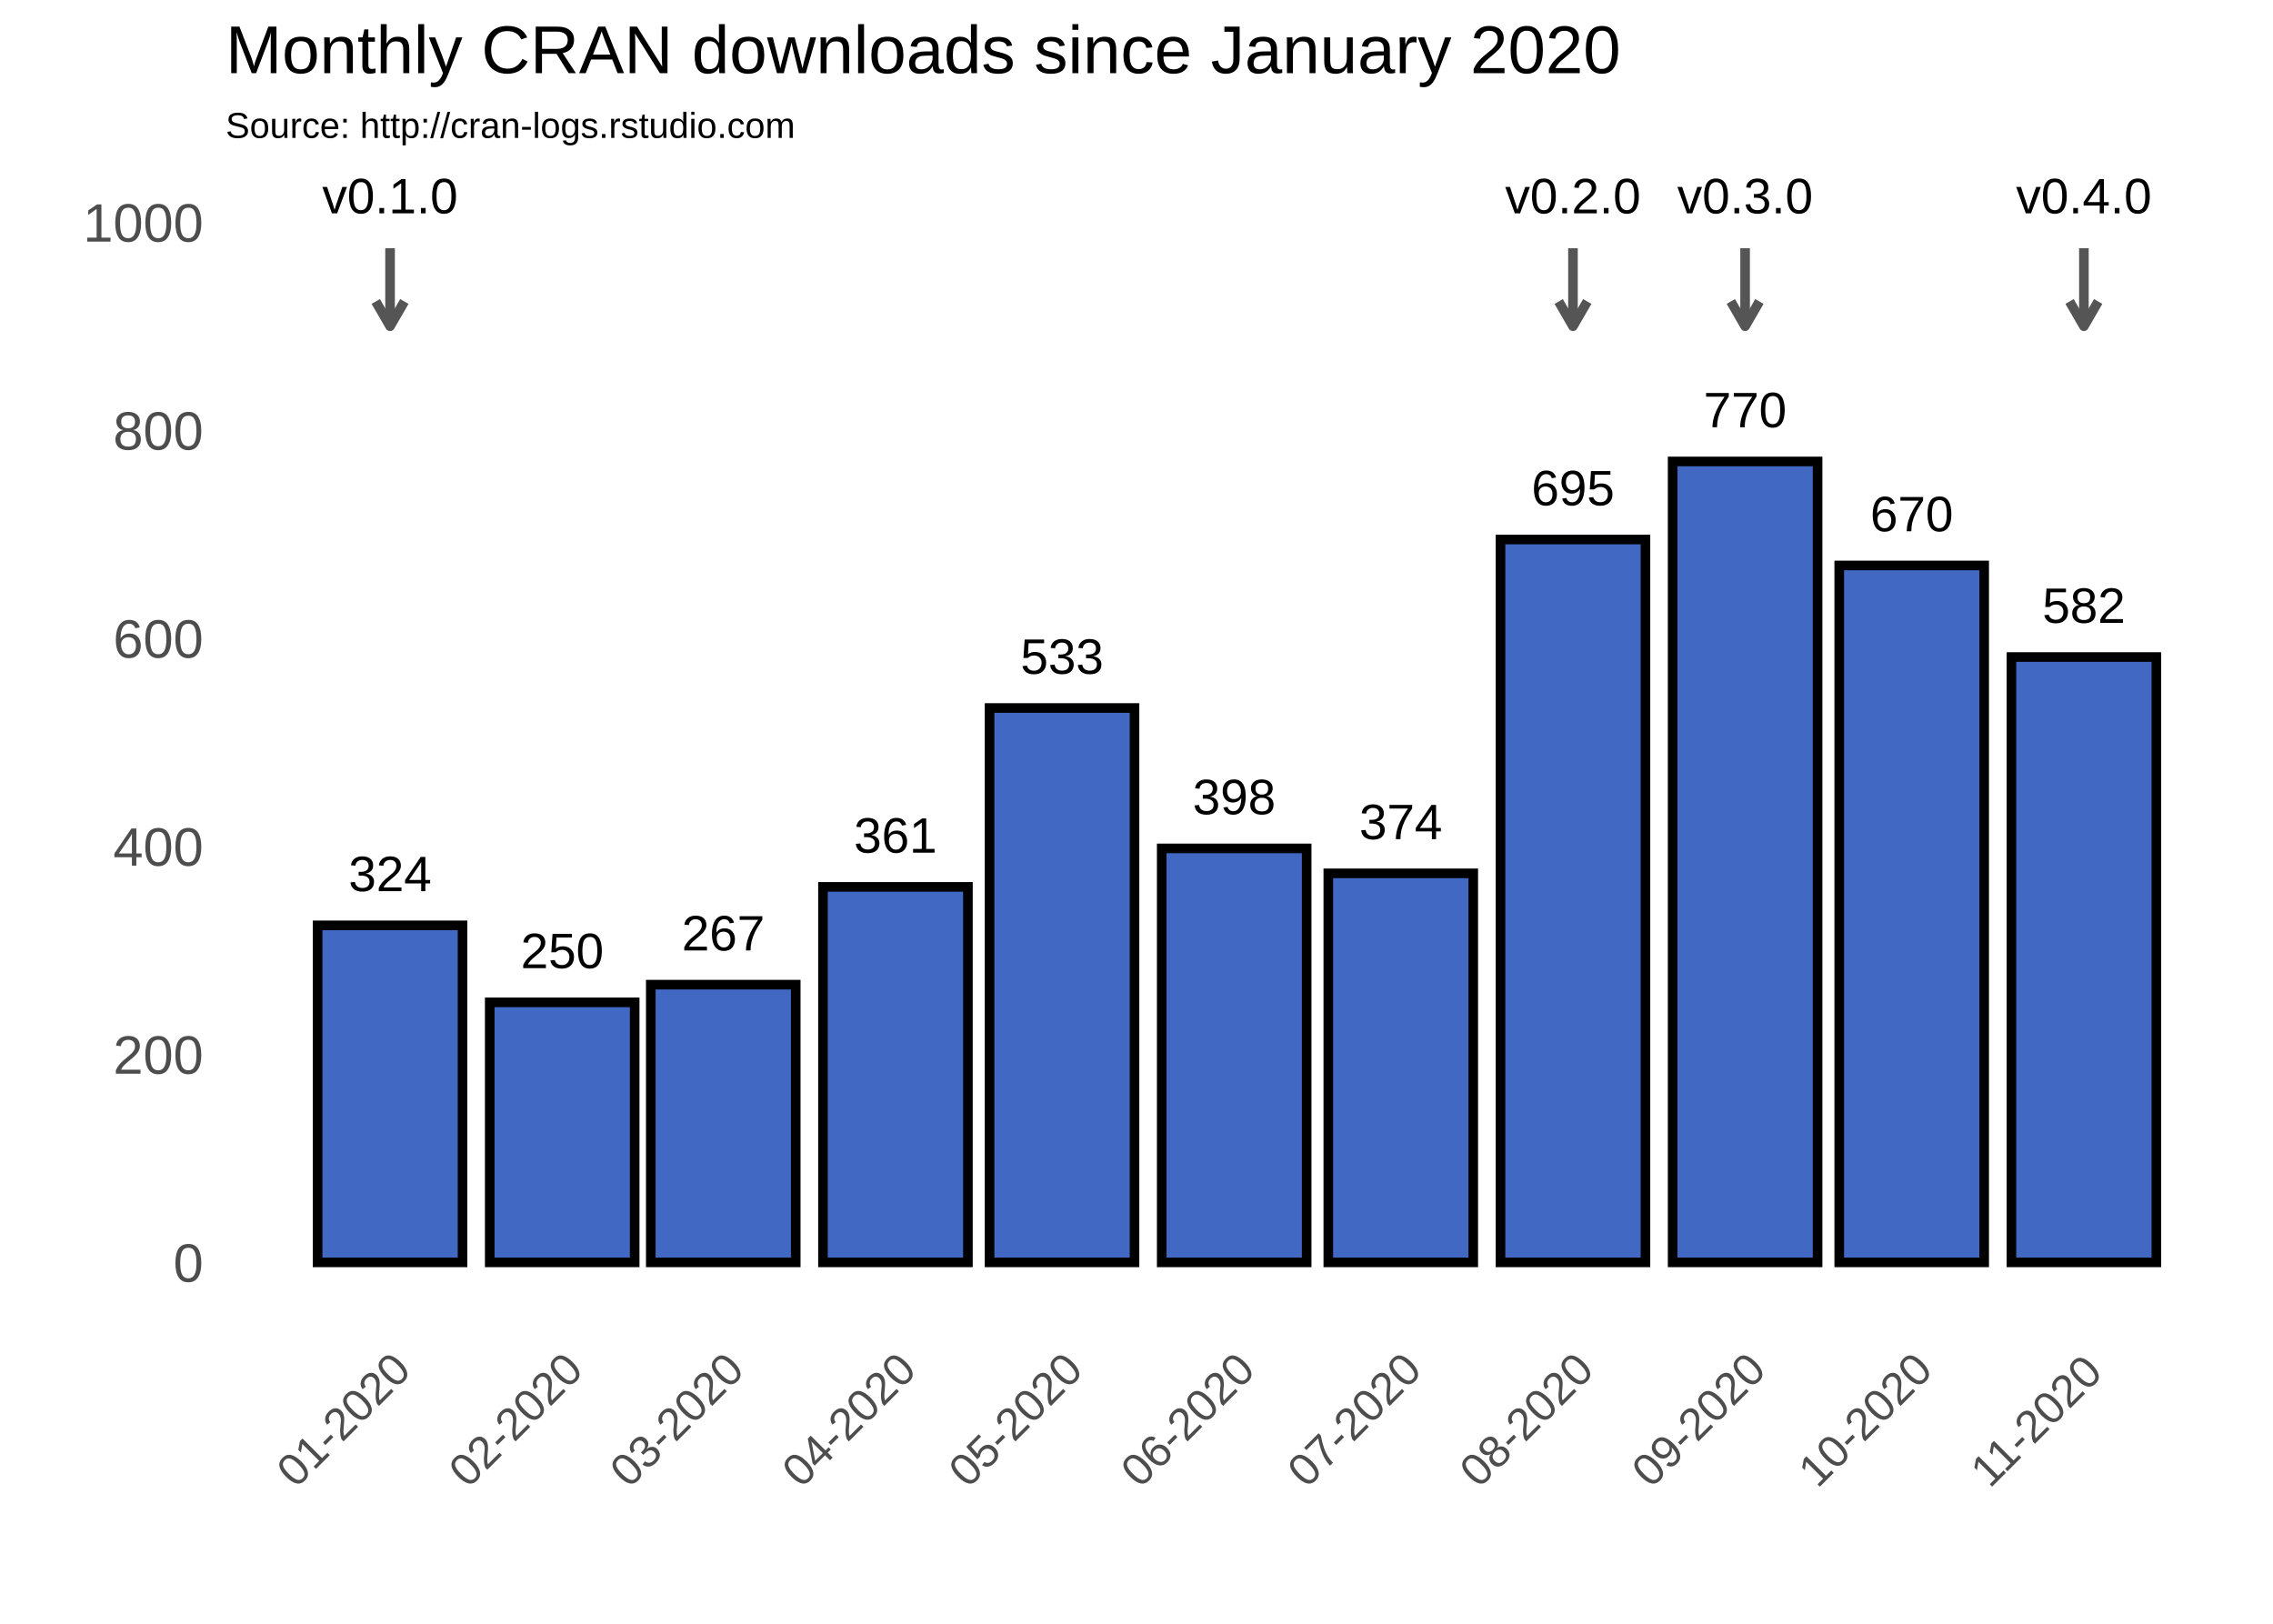
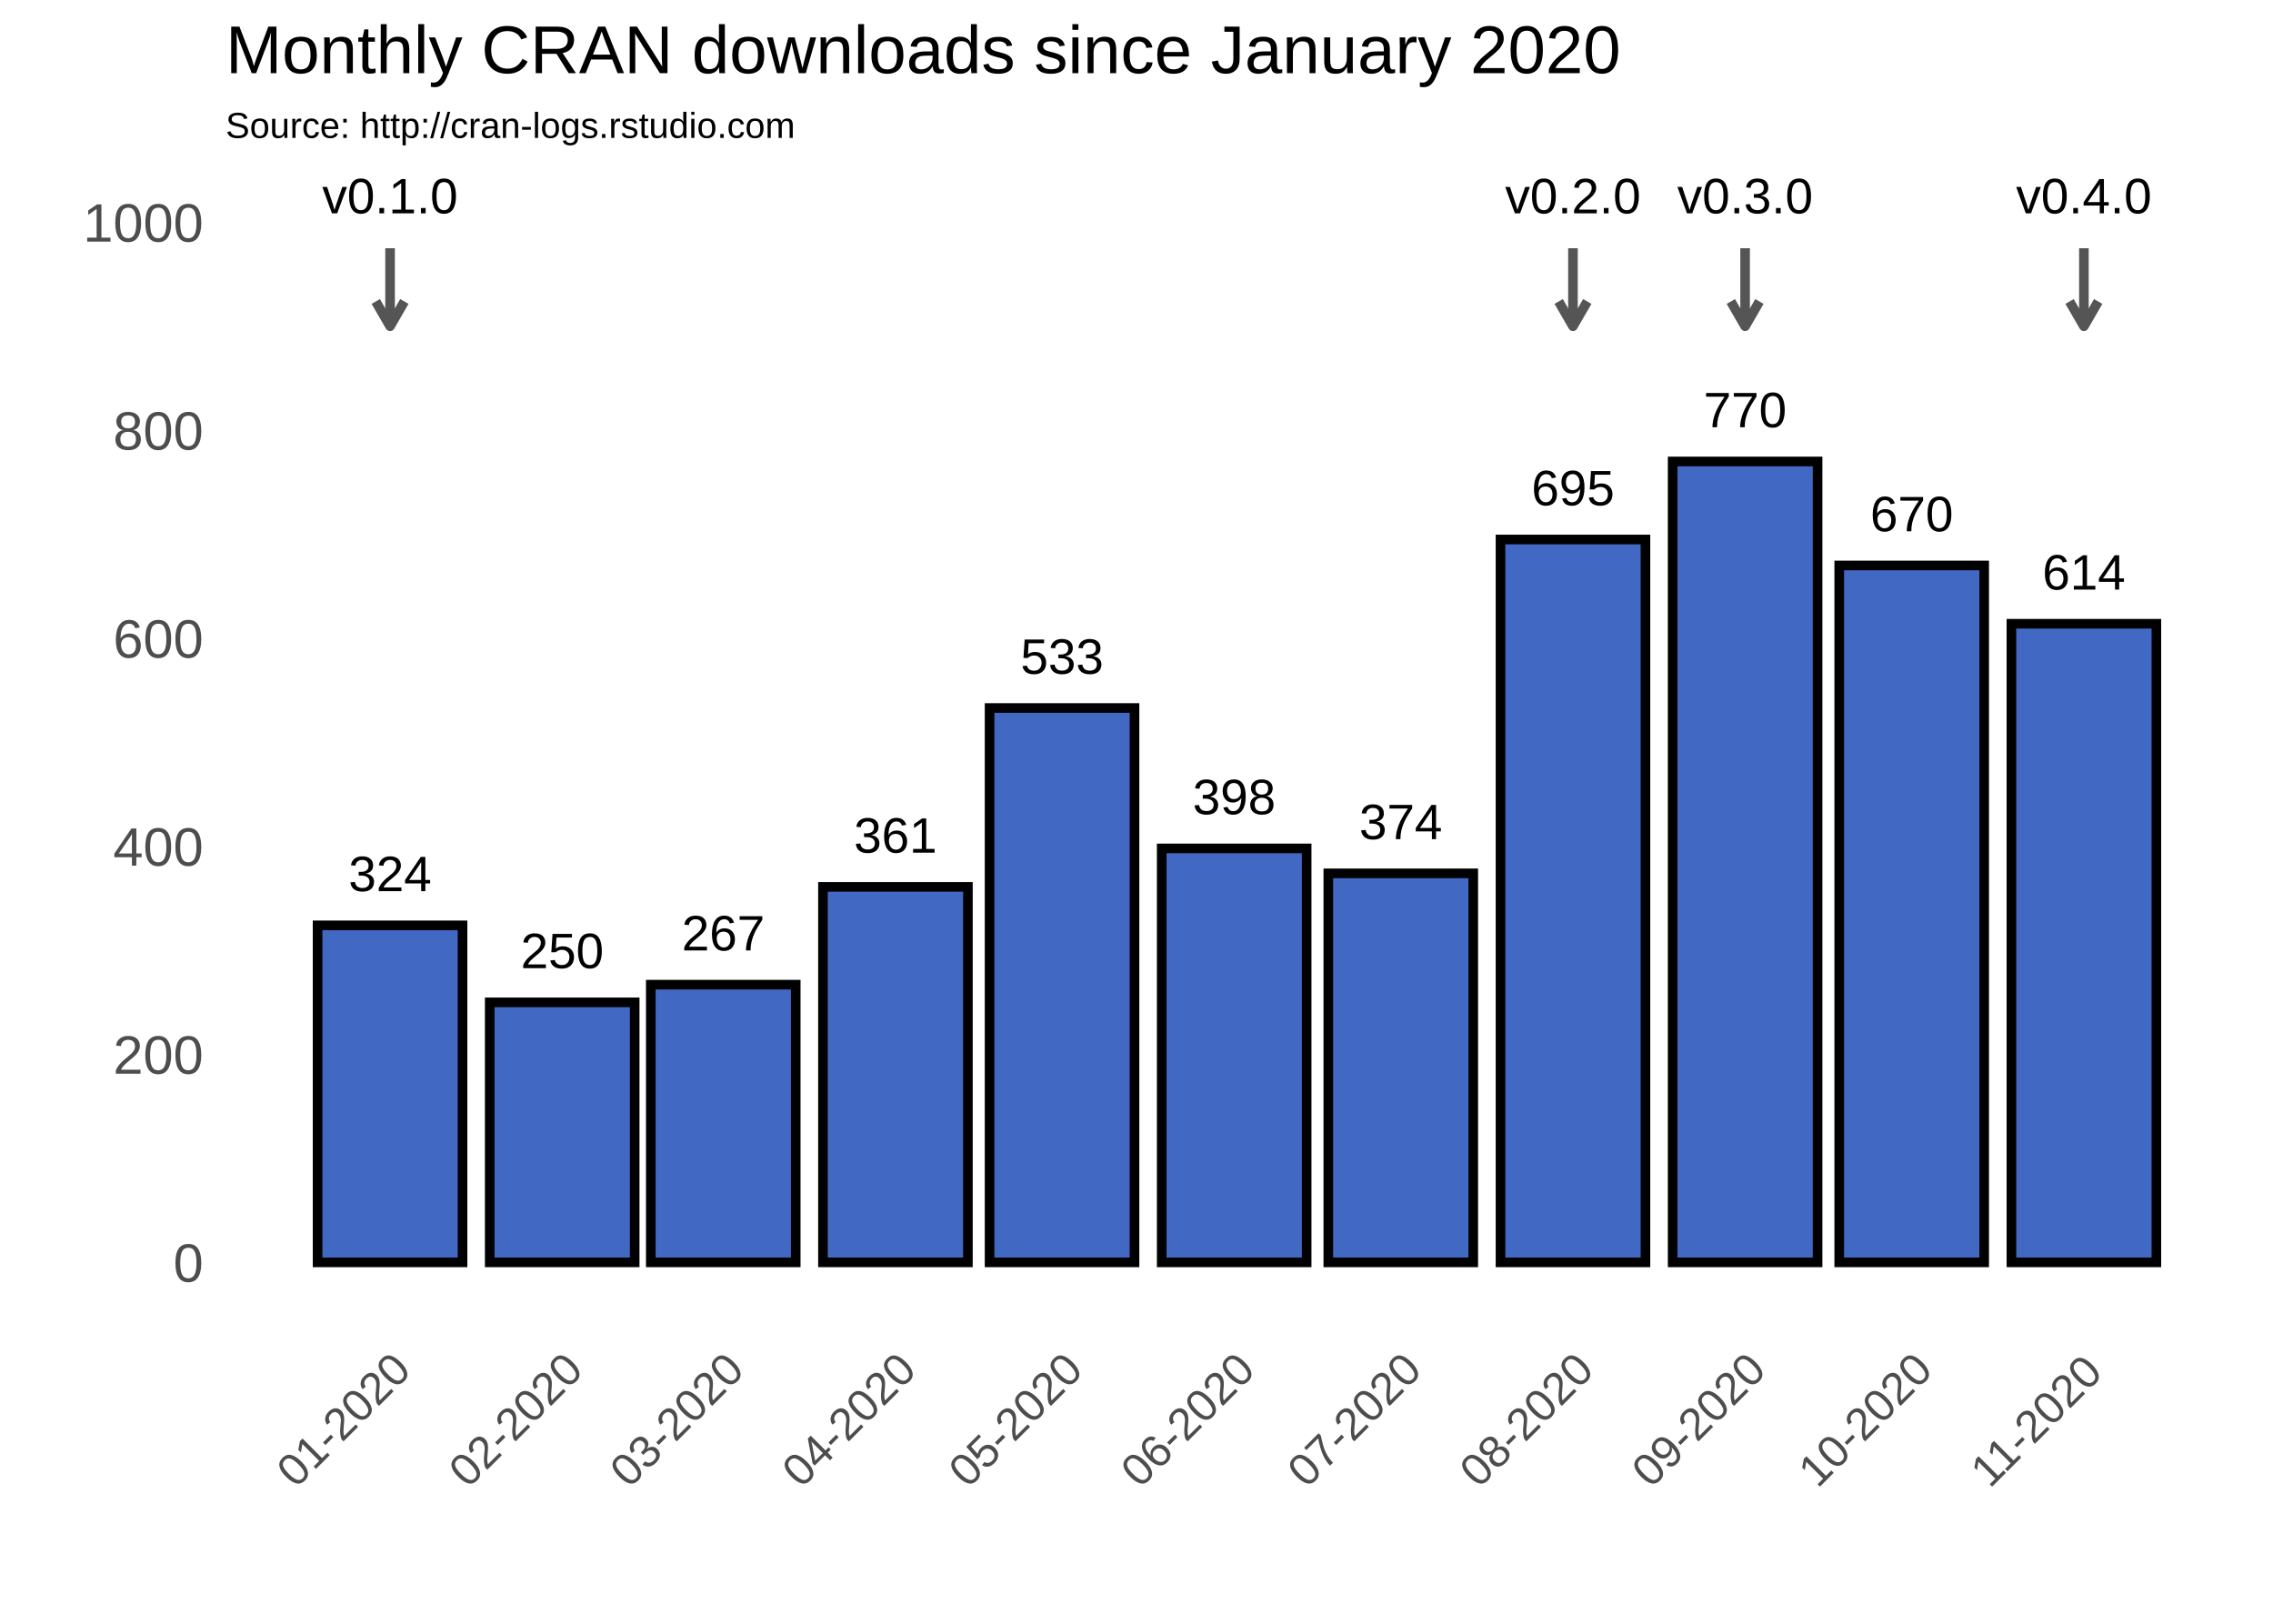
<svg xmlns="http://www.w3.org/2000/svg" viewBox="0 0 504.00 360.00">
  <defs>
    <style type="text/css">
    line, polyline, polygon, path, rect, circle {
      fill: none;
      stroke: #000000;
      stroke-linecap: round;
      stroke-linejoin: round;
      stroke-miterlimit: 10.00;
    }
  </style>
  </defs>
  <rect width="100%" height="100%" style="stroke: none; fill: #FFFFFF;" />
  <rect x="0.00" y="0" width="504.00" height="360.00" style="stroke-width: 1.07; stroke: #FFFFFF; fill: #FFFFFF;" />
  <defs>
    <clipPath id="cpNTAuMDN8NDk4LjUyfDI5MS40MXwzNy43NA==">
      <rect x="50.03" y="37.74" width="448.49" height="253.67" />
    </clipPath>
  </defs>
  <polyline points="50.03,256.82 498.52,256.82 " style="stroke-width: 0.53; stroke: #FFFFFF; stroke-linecap: butt;" clip-path="url(#cpNTAuMDN8NDk4LjUyfDI5MS40MXwzNy43NA==)" />
  <polyline points="50.03,210.70 498.52,210.70 " style="stroke-width: 0.53; stroke: #FFFFFF; stroke-linecap: butt;" clip-path="url(#cpNTAuMDN8NDk4LjUyfDI5MS40MXwzNy43NA==)" />
  <polyline points="50.03,164.58 498.52,164.58 " style="stroke-width: 0.53; stroke: #FFFFFF; stroke-linecap: butt;" clip-path="url(#cpNTAuMDN8NDk4LjUyfDI5MS40MXwzNy43NA==)" />
  <polyline points="50.03,118.45 498.52,118.45 " style="stroke-width: 0.53; stroke: #FFFFFF; stroke-linecap: butt;" clip-path="url(#cpNTAuMDN8NDk4LjUyfDI5MS40MXwzNy43NA==)" />
  <polyline points="50.03,72.33 498.52,72.33 " style="stroke-width: 0.53; stroke: #FFFFFF; stroke-linecap: butt;" clip-path="url(#cpNTAuMDN8NDk4LjUyfDI5MS40MXwzNy43NA==)" />
  <polyline points="67.40,291.41 67.40,37.74 " style="stroke-width: 0.53; stroke: #FFFFFF; stroke-linecap: butt;" clip-path="url(#cpNTAuMDN8NDk4LjUyfDI5MS40MXwzNy43NA==)" />
  <polyline points="105.58,291.41 105.58,37.74 " style="stroke-width: 0.53; stroke: #FFFFFF; stroke-linecap: butt;" clip-path="url(#cpNTAuMDN8NDk4LjUyfDI5MS40MXwzNy43NA==)" />
  <polyline points="142.52,291.41 142.52,37.74 " style="stroke-width: 0.53; stroke: #FFFFFF; stroke-linecap: butt;" clip-path="url(#cpNTAuMDN8NDk4LjUyfDI5MS40MXwzNy43NA==)" />
  <polyline points="179.46,291.41 179.46,37.74 " style="stroke-width: 0.53; stroke: #FFFFFF; stroke-linecap: butt;" clip-path="url(#cpNTAuMDN8NDk4LjUyfDI5MS40MXwzNy43NA==)" />
  <polyline points="217.02,291.41 217.02,37.74 " style="stroke-width: 0.53; stroke: #FFFFFF; stroke-linecap: butt;" clip-path="url(#cpNTAuMDN8NDk4LjUyfDI5MS40MXwzNy43NA==)" />
  <polyline points="254.58,291.41 254.58,37.74 " style="stroke-width: 0.53; stroke: #FFFFFF; stroke-linecap: butt;" clip-path="url(#cpNTAuMDN8NDk4LjUyfDI5MS40MXwzNy43NA==)" />
  <polyline points="292.13,291.41 292.13,37.74 " style="stroke-width: 0.53; stroke: #FFFFFF; stroke-linecap: butt;" clip-path="url(#cpNTAuMDN8NDk4LjUyfDI5MS40MXwzNy43NA==)" />
  <polyline points="329.69,291.41 329.69,37.74 " style="stroke-width: 0.53; stroke: #FFFFFF; stroke-linecap: butt;" clip-path="url(#cpNTAuMDN8NDk4LjUyfDI5MS40MXwzNy43NA==)" />
  <polyline points="367.86,291.41 367.86,37.74 " style="stroke-width: 0.53; stroke: #FFFFFF; stroke-linecap: butt;" clip-path="url(#cpNTAuMDN8NDk4LjUyfDI5MS40MXwzNy43NA==)" />
  <polyline points="405.42,291.41 405.42,37.74 " style="stroke-width: 0.53; stroke: #FFFFFF; stroke-linecap: butt;" clip-path="url(#cpNTAuMDN8NDk4LjUyfDI5MS40MXwzNy43NA==)" />
  <polyline points="442.98,291.41 442.98,37.74 " style="stroke-width: 0.53; stroke: #FFFFFF; stroke-linecap: butt;" clip-path="url(#cpNTAuMDN8NDk4LjUyfDI5MS40MXwzNy43NA==)" />
  <polyline points="481.15,291.41 481.15,37.74 " style="stroke-width: 0.53; stroke: #FFFFFF; stroke-linecap: butt;" clip-path="url(#cpNTAuMDN8NDk4LjUyfDI5MS40MXwzNy43NA==)" />
  <polyline points="50.03,279.88 498.52,279.88 " style="stroke-width: 1.07; stroke: #FFFFFF; stroke-linecap: butt;" clip-path="url(#cpNTAuMDN8NDk4LjUyfDI5MS40MXwzNy43NA==)" />
  <polyline points="50.03,233.76 498.52,233.76 " style="stroke-width: 1.07; stroke: #FFFFFF; stroke-linecap: butt;" clip-path="url(#cpNTAuMDN8NDk4LjUyfDI5MS40MXwzNy43NA==)" />
  <polyline points="50.03,187.64 498.52,187.64 " style="stroke-width: 1.07; stroke: #FFFFFF; stroke-linecap: butt;" clip-path="url(#cpNTAuMDN8NDk4LjUyfDI5MS40MXwzNy43NA==)" />
  <polyline points="50.03,141.51 498.52,141.51 " style="stroke-width: 1.07; stroke: #FFFFFF; stroke-linecap: butt;" clip-path="url(#cpNTAuMDN8NDk4LjUyfDI5MS40MXwzNy43NA==)" />
  <polyline points="50.03,95.39 498.52,95.39 " style="stroke-width: 1.07; stroke: #FFFFFF; stroke-linecap: butt;" clip-path="url(#cpNTAuMDN8NDk4LjUyfDI5MS40MXwzNy43NA==)" />
  <polyline points="50.03,49.27 498.52,49.27 " style="stroke-width: 1.07; stroke: #FFFFFF; stroke-linecap: butt;" clip-path="url(#cpNTAuMDN8NDk4LjUyfDI5MS40MXwzNy43NA==)" />
  <polyline points="86.49,291.41 86.49,37.74 " style="stroke-width: 1.07; stroke: #FFFFFF; stroke-linecap: butt;" clip-path="url(#cpNTAuMDN8NDk4LjUyfDI5MS40MXwzNy43NA==)" />
  <polyline points="124.66,291.41 124.66,37.74 " style="stroke-width: 1.07; stroke: #FFFFFF; stroke-linecap: butt;" clip-path="url(#cpNTAuMDN8NDk4LjUyfDI5MS40MXwzNy43NA==)" />
  <polyline points="160.37,291.41 160.37,37.74 " style="stroke-width: 1.07; stroke: #FFFFFF; stroke-linecap: butt;" clip-path="url(#cpNTAuMDN8NDk4LjUyfDI5MS40MXwzNy43NA==)" />
  <polyline points="198.55,291.41 198.55,37.74 " style="stroke-width: 1.07; stroke: #FFFFFF; stroke-linecap: butt;" clip-path="url(#cpNTAuMDN8NDk4LjUyfDI5MS40MXwzNy43NA==)" />
  <polyline points="235.49,291.41 235.49,37.74 " style="stroke-width: 1.07; stroke: #FFFFFF; stroke-linecap: butt;" clip-path="url(#cpNTAuMDN8NDk4LjUyfDI5MS40MXwzNy43NA==)" />
  <polyline points="273.66,291.41 273.66,37.74 " style="stroke-width: 1.07; stroke: #FFFFFF; stroke-linecap: butt;" clip-path="url(#cpNTAuMDN8NDk4LjUyfDI5MS40MXwzNy43NA==)" />
  <polyline points="310.60,291.41 310.60,37.74 " style="stroke-width: 1.07; stroke: #FFFFFF; stroke-linecap: butt;" clip-path="url(#cpNTAuMDN8NDk4LjUyfDI5MS40MXwzNy43NA==)" />
  <polyline points="348.78,291.41 348.78,37.74 " style="stroke-width: 1.07; stroke: #FFFFFF; stroke-linecap: butt;" clip-path="url(#cpNTAuMDN8NDk4LjUyfDI5MS40MXwzNy43NA==)" />
  <polyline points="386.95,291.41 386.95,37.74 " style="stroke-width: 1.07; stroke: #FFFFFF; stroke-linecap: butt;" clip-path="url(#cpNTAuMDN8NDk4LjUyfDI5MS40MXwzNy43NA==)" />
  <polyline points="423.89,291.41 423.89,37.74 " style="stroke-width: 1.07; stroke: #FFFFFF; stroke-linecap: butt;" clip-path="url(#cpNTAuMDN8NDk4LjUyfDI5MS40MXwzNy43NA==)" />
  <polyline points="462.07,291.41 462.07,37.74 " style="stroke-width: 1.07; stroke: #FFFFFF; stroke-linecap: butt;" clip-path="url(#cpNTAuMDN8NDk4LjUyfDI5MS40MXwzNy43NA==)" />
  <rect x="70.42" y="205.16" width="32.14" height="74.72" style="stroke-width: 2.13; stroke-linecap: square; stroke-linejoin: miter; fill: #4168C3;" clip-path="url(#cpNTAuMDN8NDk4LjUyfDI5MS40MXwzNy43NA==)" />
  <rect x="108.59" y="222.23" width="32.14" height="57.65" style="stroke-width: 2.13; stroke-linecap: square; stroke-linejoin: miter; fill: #4168C3;" clip-path="url(#cpNTAuMDN8NDk4LjUyfDI5MS40MXwzNy43NA==)" />
  <rect x="144.30" y="218.31" width="32.14" height="61.57" style="stroke-width: 2.13; stroke-linecap: square; stroke-linejoin: miter; fill: #4168C3;" clip-path="url(#cpNTAuMDN8NDk4LjUyfDI5MS40MXwzNy43NA==)" />
  <rect x="182.48" y="196.63" width="32.14" height="83.25" style="stroke-width: 2.13; stroke-linecap: square; stroke-linejoin: miter; fill: #4168C3;" clip-path="url(#cpNTAuMDN8NDk4LjUyfDI5MS40MXwzNy43NA==)" />
  <rect x="219.42" y="156.97" width="32.14" height="122.91" style="stroke-width: 2.13; stroke-linecap: square; stroke-linejoin: miter; fill: #4168C3;" clip-path="url(#cpNTAuMDN8NDk4LjUyfDI5MS40MXwzNy43NA==)" />
  <rect x="257.59" y="188.10" width="32.14" height="91.78" style="stroke-width: 2.13; stroke-linecap: square; stroke-linejoin: miter; fill: #4168C3;" clip-path="url(#cpNTAuMDN8NDk4LjUyfDI5MS40MXwzNy43NA==)" />
  <rect x="294.53" y="193.63" width="32.14" height="86.25" style="stroke-width: 2.13; stroke-linecap: square; stroke-linejoin: miter; fill: #4168C3;" clip-path="url(#cpNTAuMDN8NDk4LjUyfDI5MS40MXwzNy43NA==)" />
  <rect x="332.71" y="119.61" width="32.14" height="160.27" style="stroke-width: 2.13; stroke-linecap: square; stroke-linejoin: miter; fill: #4168C3;" clip-path="url(#cpNTAuMDN8NDk4LjUyfDI5MS40MXwzNy43NA==)" />
  <rect x="370.88" y="102.31" width="32.14" height="177.57" style="stroke-width: 2.13; stroke-linecap: square; stroke-linejoin: miter; fill: #4168C3;" clip-path="url(#cpNTAuMDN8NDk4LjUyfDI5MS40MXwzNy43NA==)" />
  <rect x="407.82" y="125.37" width="32.14" height="154.51" style="stroke-width: 2.13; stroke-linecap: square; stroke-linejoin: miter; fill: #4168C3;" clip-path="url(#cpNTAuMDN8NDk4LjUyfDI5MS40MXwzNy43NA==)" />
-   <rect x="446.00" y="145.67" width="32.14" height="134.21" style="stroke-width: 2.13; stroke-linecap: square; stroke-linejoin: miter; fill: #4168C3;" clip-path="url(#cpNTAuMDN8NDk4LjUyfDI5MS40MXwzNy43NA==)" />
+   <rect x="446.00" y="138.29" width="32.14" height="141.59" style="stroke-width: 2.13; stroke-linecap: square; stroke-linejoin: miter; fill: #4168C3;" clip-path="url(#cpNTAuMDN8NDk4LjUyfDI5MS40MXwzNy43NA==)" />
  <g clip-path="url(#cpNTAuMDN8NDk4LjUyfDI5MS40MXwzNy43NA==)">
    <text x="77.28" y="197.58" style="font-size: 11.04px; font-family: Arial;" textLength="18.42px" lengthAdjust="spacingAndGlyphs">324</text>
  </g>
  <g clip-path="url(#cpNTAuMDN8NDk4LjUyfDI5MS40MXwzNy43NA==)">
    <text x="115.45" y="214.65" style="font-size: 11.04px; font-family: Arial;" textLength="18.42px" lengthAdjust="spacingAndGlyphs">250</text>
  </g>
  <g clip-path="url(#cpNTAuMDN8NDk4LjUyfDI5MS40MXwzNy43NA==)">
    <text x="151.16" y="210.73" style="font-size: 11.04px; font-family: Arial;" textLength="18.42px" lengthAdjust="spacingAndGlyphs">267</text>
  </g>
  <g clip-path="url(#cpNTAuMDN8NDk4LjUyfDI5MS40MXwzNy43NA==)">
    <text x="189.34" y="189.05" style="font-size: 11.04px; font-family: Arial;" textLength="18.42px" lengthAdjust="spacingAndGlyphs">361</text>
  </g>
  <g clip-path="url(#cpNTAuMDN8NDk4LjUyfDI5MS40MXwzNy43NA==)">
    <text x="226.28" y="149.39" style="font-size: 11.04px; font-family: Arial;" textLength="18.42px" lengthAdjust="spacingAndGlyphs">533</text>
  </g>
  <g clip-path="url(#cpNTAuMDN8NDk4LjUyfDI5MS40MXwzNy43NA==)">
    <text x="264.45" y="180.52" style="font-size: 11.04px; font-family: Arial;" textLength="18.42px" lengthAdjust="spacingAndGlyphs">398</text>
  </g>
  <g clip-path="url(#cpNTAuMDN8NDk4LjUyfDI5MS40MXwzNy43NA==)">
    <text x="301.39" y="186.05" style="font-size: 11.04px; font-family: Arial;" textLength="18.42px" lengthAdjust="spacingAndGlyphs">374</text>
  </g>
  <g clip-path="url(#cpNTAuMDN8NDk4LjUyfDI5MS40MXwzNy43NA==)">
    <text x="339.57" y="112.03" style="font-size: 11.04px; font-family: Arial;" textLength="18.42px" lengthAdjust="spacingAndGlyphs">695</text>
  </g>
  <g clip-path="url(#cpNTAuMDN8NDk4LjUyfDI5MS40MXwzNy43NA==)">
    <text x="377.74" y="94.73" style="font-size: 11.04px; font-family: Arial;" textLength="18.42px" lengthAdjust="spacingAndGlyphs">770</text>
  </g>
  <g clip-path="url(#cpNTAuMDN8NDk4LjUyfDI5MS40MXwzNy43NA==)">
    <text x="414.68" y="117.79" style="font-size: 11.04px; font-family: Arial;" textLength="18.42px" lengthAdjust="spacingAndGlyphs">670</text>
  </g>
  <g clip-path="url(#cpNTAuMDN8NDk4LjUyfDI5MS40MXwzNy43NA==)">
-     <text x="452.86" y="138.09" style="font-size: 11.04px; font-family: Arial;" textLength="18.42px" lengthAdjust="spacingAndGlyphs">582</text>
+     <text x="452.86" y="130.71" style="font-size: 11.04px; font-family: Arial;" textLength="18.42px" lengthAdjust="spacingAndGlyphs">614</text>
  </g>
  <line x1="86.49" y1="55.04" x2="86.49" y2="72.33" style="stroke-width: 2.13; stroke: #555555; stroke-linecap: butt;" clip-path="url(#cpNTAuMDN8NDk4LjUyfDI5MS40MXwzNy43NA==)" />
  <polyline points="83.32,66.84 86.49,72.33 89.66,66.84 " style="stroke-width: 2.13; stroke: #555555; stroke-linecap: butt;" clip-path="url(#cpNTAuMDN8NDk4LjUyfDI5MS40MXwzNy43NA==)" />
  <line x1="348.78" y1="55.04" x2="348.78" y2="72.33" style="stroke-width: 2.13; stroke: #555555; stroke-linecap: butt;" clip-path="url(#cpNTAuMDN8NDk4LjUyfDI5MS40MXwzNy43NA==)" />
  <polyline points="345.61,66.84 348.78,72.33 351.95,66.84 " style="stroke-width: 2.13; stroke: #555555; stroke-linecap: butt;" clip-path="url(#cpNTAuMDN8NDk4LjUyfDI5MS40MXwzNy43NA==)" />
  <line x1="386.95" y1="55.04" x2="386.95" y2="72.33" style="stroke-width: 2.13; stroke: #555555; stroke-linecap: butt;" clip-path="url(#cpNTAuMDN8NDk4LjUyfDI5MS40MXwzNy43NA==)" />
  <polyline points="383.78,66.84 386.95,72.33 390.12,66.84 " style="stroke-width: 2.13; stroke: #555555; stroke-linecap: butt;" clip-path="url(#cpNTAuMDN8NDk4LjUyfDI5MS40MXwzNy43NA==)" />
  <line x1="462.07" y1="55.04" x2="462.07" y2="72.33" style="stroke-width: 2.13; stroke: #555555; stroke-linecap: butt;" clip-path="url(#cpNTAuMDN8NDk4LjUyfDI5MS40MXwzNy43NA==)" />
  <polyline points="458.89,66.84 462.07,72.33 465.24,66.84 " style="stroke-width: 2.13; stroke: #555555; stroke-linecap: butt;" clip-path="url(#cpNTAuMDN8NDk4LjUyfDI5MS40MXwzNy43NA==)" />
  <g clip-path="url(#cpNTAuMDN8NDk4LjUyfDI5MS40MXwzNy43NA==)">
    <text x="71.45" y="47.30" style="font-size: 11.04px; font-family: Arial;" textLength="30.07px" lengthAdjust="spacingAndGlyphs">v0.1.0</text>
  </g>
  <g clip-path="url(#cpNTAuMDN8NDk4LjUyfDI5MS40MXwzNy43NA==)">
    <text x="333.74" y="47.30" style="font-size: 11.04px; font-family: Arial;" textLength="30.07px" lengthAdjust="spacingAndGlyphs">v0.2.0</text>
  </g>
  <g clip-path="url(#cpNTAuMDN8NDk4LjUyfDI5MS40MXwzNy43NA==)">
    <text x="371.91" y="47.30" style="font-size: 11.04px; font-family: Arial;" textLength="30.07px" lengthAdjust="spacingAndGlyphs">v0.3.0</text>
  </g>
  <g clip-path="url(#cpNTAuMDN8NDk4LjUyfDI5MS40MXwzNy43NA==)">
    <text x="447.03" y="47.30" style="font-size: 11.04px; font-family: Arial;" textLength="30.07px" lengthAdjust="spacingAndGlyphs">v0.4.0</text>
  </g>
  <defs>
    <clipPath id="cpMC4wMHw1MDQuMDB8MzYwLjAwfDAuMDA=">
      <rect x="0.00" y="0.00" width="504.00" height="360.00" />
    </clipPath>
  </defs>
  <g clip-path="url(#cpMC4wMHw1MDQuMDB8MzYwLjAwfDAuMDA=)">
    <text x="38.43" y="284.17" style="font-size: 12.00px; fill: #4D4D4D; font-family: Arial;" textLength="6.67px" lengthAdjust="spacingAndGlyphs">0</text>
  </g>
  <g clip-path="url(#cpMC4wMHw1MDQuMDB8MzYwLjAwfDAuMDA=)">
    <text x="25.08" y="238.05" style="font-size: 12.00px; fill: #4D4D4D; font-family: Arial;" textLength="20.02px" lengthAdjust="spacingAndGlyphs">200</text>
  </g>
  <g clip-path="url(#cpMC4wMHw1MDQuMDB8MzYwLjAwfDAuMDA=)">
    <text x="25.08" y="191.93" style="font-size: 12.00px; fill: #4D4D4D; font-family: Arial;" textLength="20.02px" lengthAdjust="spacingAndGlyphs">400</text>
  </g>
  <g clip-path="url(#cpMC4wMHw1MDQuMDB8MzYwLjAwfDAuMDA=)">
    <text x="25.08" y="145.81" style="font-size: 12.00px; fill: #4D4D4D; font-family: Arial;" textLength="20.02px" lengthAdjust="spacingAndGlyphs">600</text>
  </g>
  <g clip-path="url(#cpMC4wMHw1MDQuMDB8MzYwLjAwfDAuMDA=)">
    <text x="25.08" y="99.69" style="font-size: 12.00px; fill: #4D4D4D; font-family: Arial;" textLength="20.02px" lengthAdjust="spacingAndGlyphs">800</text>
  </g>
  <g clip-path="url(#cpMC4wMHw1MDQuMDB8MzYwLjAwfDAuMDA=)">
    <text x="18.41" y="53.57" style="font-size: 12.00px; fill: #4D4D4D; font-family: Arial;" textLength="26.70px" lengthAdjust="spacingAndGlyphs">1000</text>
  </g>
  <g clip-path="url(#cpMC4wMHw1MDQuMDB8MzYwLjAwfDAuMDA=)">
    <text transform="translate(65.60,330.14) rotate(-45)" style="font-size: 10.00px; fill: #4D4D4D; font-family: Arial;" textLength="36.70px" lengthAdjust="spacingAndGlyphs">01-2020</text>
  </g>
  <g clip-path="url(#cpMC4wMHw1MDQuMDB8MzYwLjAwfDAuMDA=)">
    <text transform="translate(103.77,330.14) rotate(-45)" style="font-size: 10.00px; fill: #4D4D4D; font-family: Arial;" textLength="36.70px" lengthAdjust="spacingAndGlyphs">02-2020</text>
  </g>
  <g clip-path="url(#cpMC4wMHw1MDQuMDB8MzYwLjAwfDAuMDA=)">
    <text transform="translate(139.49,330.14) rotate(-45)" style="font-size: 10.00px; fill: #4D4D4D; font-family: Arial;" textLength="36.70px" lengthAdjust="spacingAndGlyphs">03-2020</text>
  </g>
  <g clip-path="url(#cpMC4wMHw1MDQuMDB8MzYwLjAwfDAuMDA=)">
    <text transform="translate(177.66,330.14) rotate(-45)" style="font-size: 10.00px; fill: #4D4D4D; font-family: Arial;" textLength="36.70px" lengthAdjust="spacingAndGlyphs">04-2020</text>
  </g>
  <g clip-path="url(#cpMC4wMHw1MDQuMDB8MzYwLjAwfDAuMDA=)">
    <text transform="translate(214.60,330.14) rotate(-45)" style="font-size: 10.00px; fill: #4D4D4D; font-family: Arial;" textLength="36.70px" lengthAdjust="spacingAndGlyphs">05-2020</text>
  </g>
  <g clip-path="url(#cpMC4wMHw1MDQuMDB8MzYwLjAwfDAuMDA=)">
    <text transform="translate(252.77,330.14) rotate(-45)" style="font-size: 10.00px; fill: #4D4D4D; font-family: Arial;" textLength="36.70px" lengthAdjust="spacingAndGlyphs">06-2020</text>
  </g>
  <g clip-path="url(#cpMC4wMHw1MDQuMDB8MzYwLjAwfDAuMDA=)">
    <text transform="translate(289.72,330.14) rotate(-45)" style="font-size: 10.00px; fill: #4D4D4D; font-family: Arial;" textLength="36.70px" lengthAdjust="spacingAndGlyphs">07-2020</text>
  </g>
  <g clip-path="url(#cpMC4wMHw1MDQuMDB8MzYwLjAwfDAuMDA=)">
    <text transform="translate(327.89,330.14) rotate(-45)" style="font-size: 10.00px; fill: #4D4D4D; font-family: Arial;" textLength="36.70px" lengthAdjust="spacingAndGlyphs">08-2020</text>
  </g>
  <g clip-path="url(#cpMC4wMHw1MDQuMDB8MzYwLjAwfDAuMDA=)">
    <text transform="translate(366.06,330.14) rotate(-45)" style="font-size: 10.00px; fill: #4D4D4D; font-family: Arial;" textLength="36.70px" lengthAdjust="spacingAndGlyphs">09-2020</text>
  </g>
  <g clip-path="url(#cpMC4wMHw1MDQuMDB8MzYwLjAwfDAuMDA=)">
    <text transform="translate(403.00,330.14) rotate(-45)" style="font-size: 10.00px; fill: #4D4D4D; font-family: Arial;" textLength="36.70px" lengthAdjust="spacingAndGlyphs">10-2020</text>
  </g>
  <g clip-path="url(#cpMC4wMHw1MDQuMDB8MzYwLjAwfDAuMDA=)">
    <text transform="translate(441.18,330.14) rotate(-45)" style="font-size: 10.00px; fill: #4D4D4D; font-family: Arial;" textLength="36.70px" lengthAdjust="spacingAndGlyphs">11-2020</text>
  </g>
  <g clip-path="url(#cpMC4wMHw1MDQuMDB8MzYwLjAwfDAuMDA=)">
    <text x="50.03" y="30.58" style="font-size: 8.00px; font-family: Arial;" textLength="126.28px" lengthAdjust="spacingAndGlyphs">Source: http://cran-logs.rstudio.com</text>
  </g>
  <g clip-path="url(#cpMC4wMHw1MDQuMDB8MzYwLjAwfDAuMDA=)">
    <text x="50.03" y="16.22" style="font-size: 15.00px; font-family: Arial;" textLength="309.33px" lengthAdjust="spacingAndGlyphs">Monthly CRAN downloads since January 2020</text>
  </g>
</svg>
